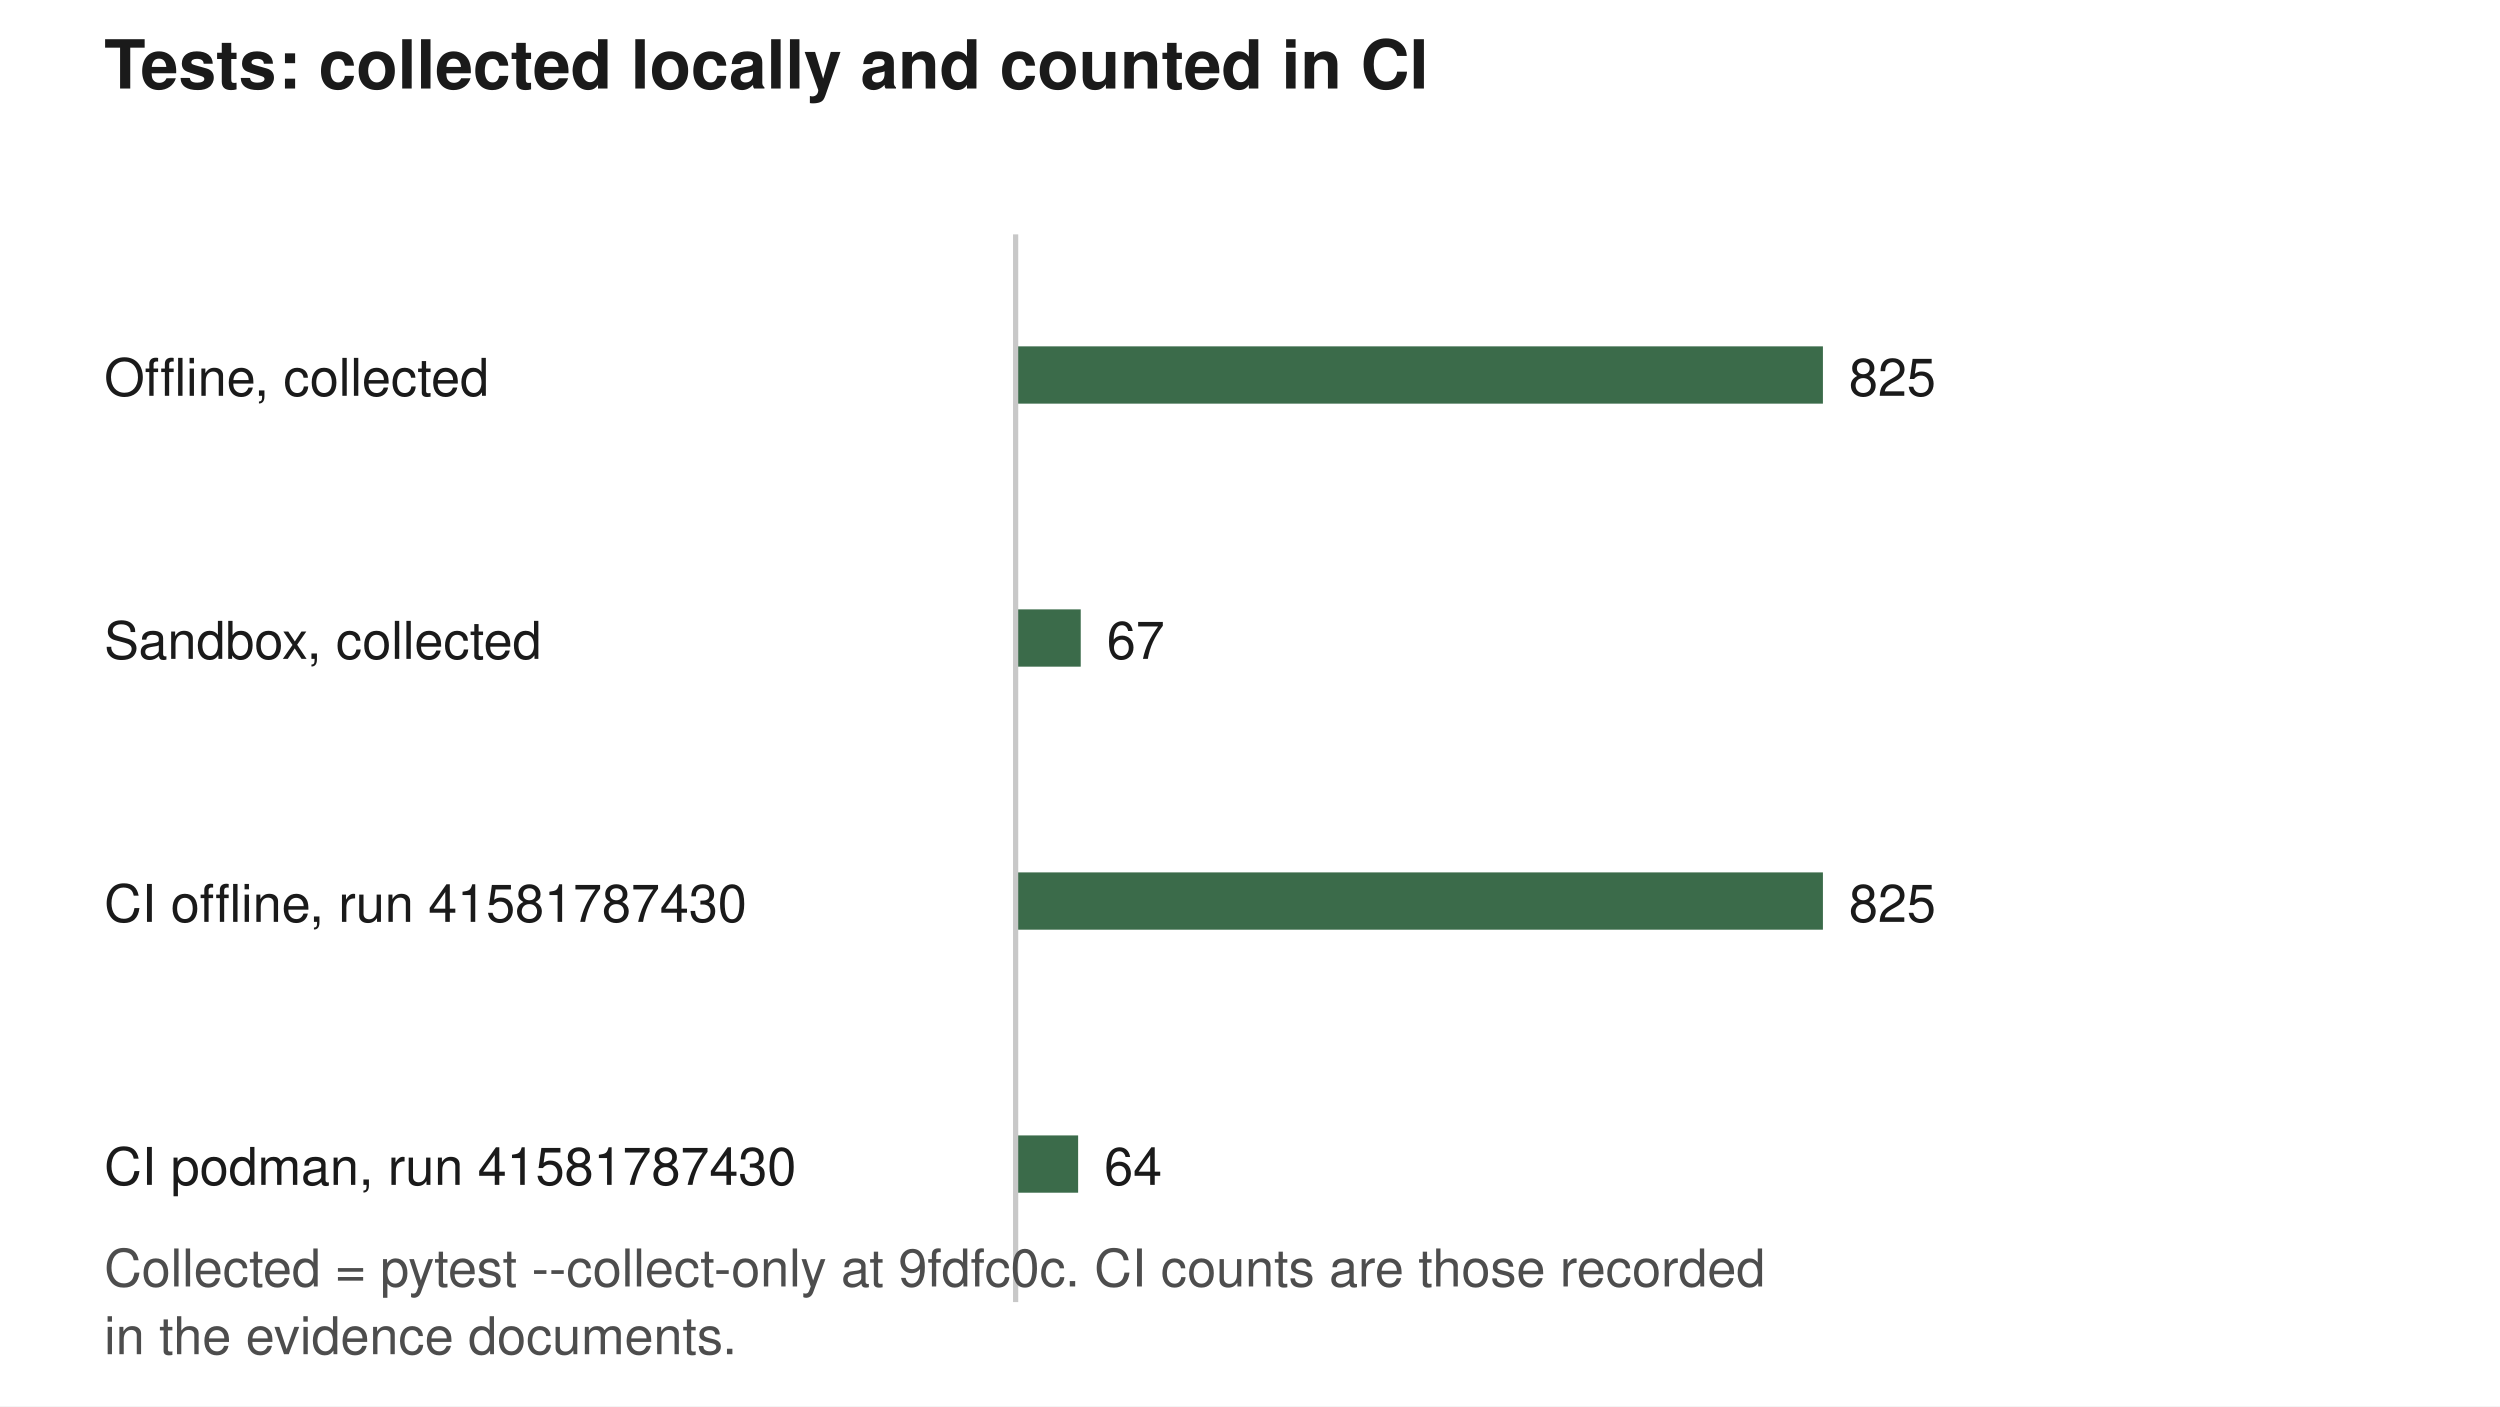
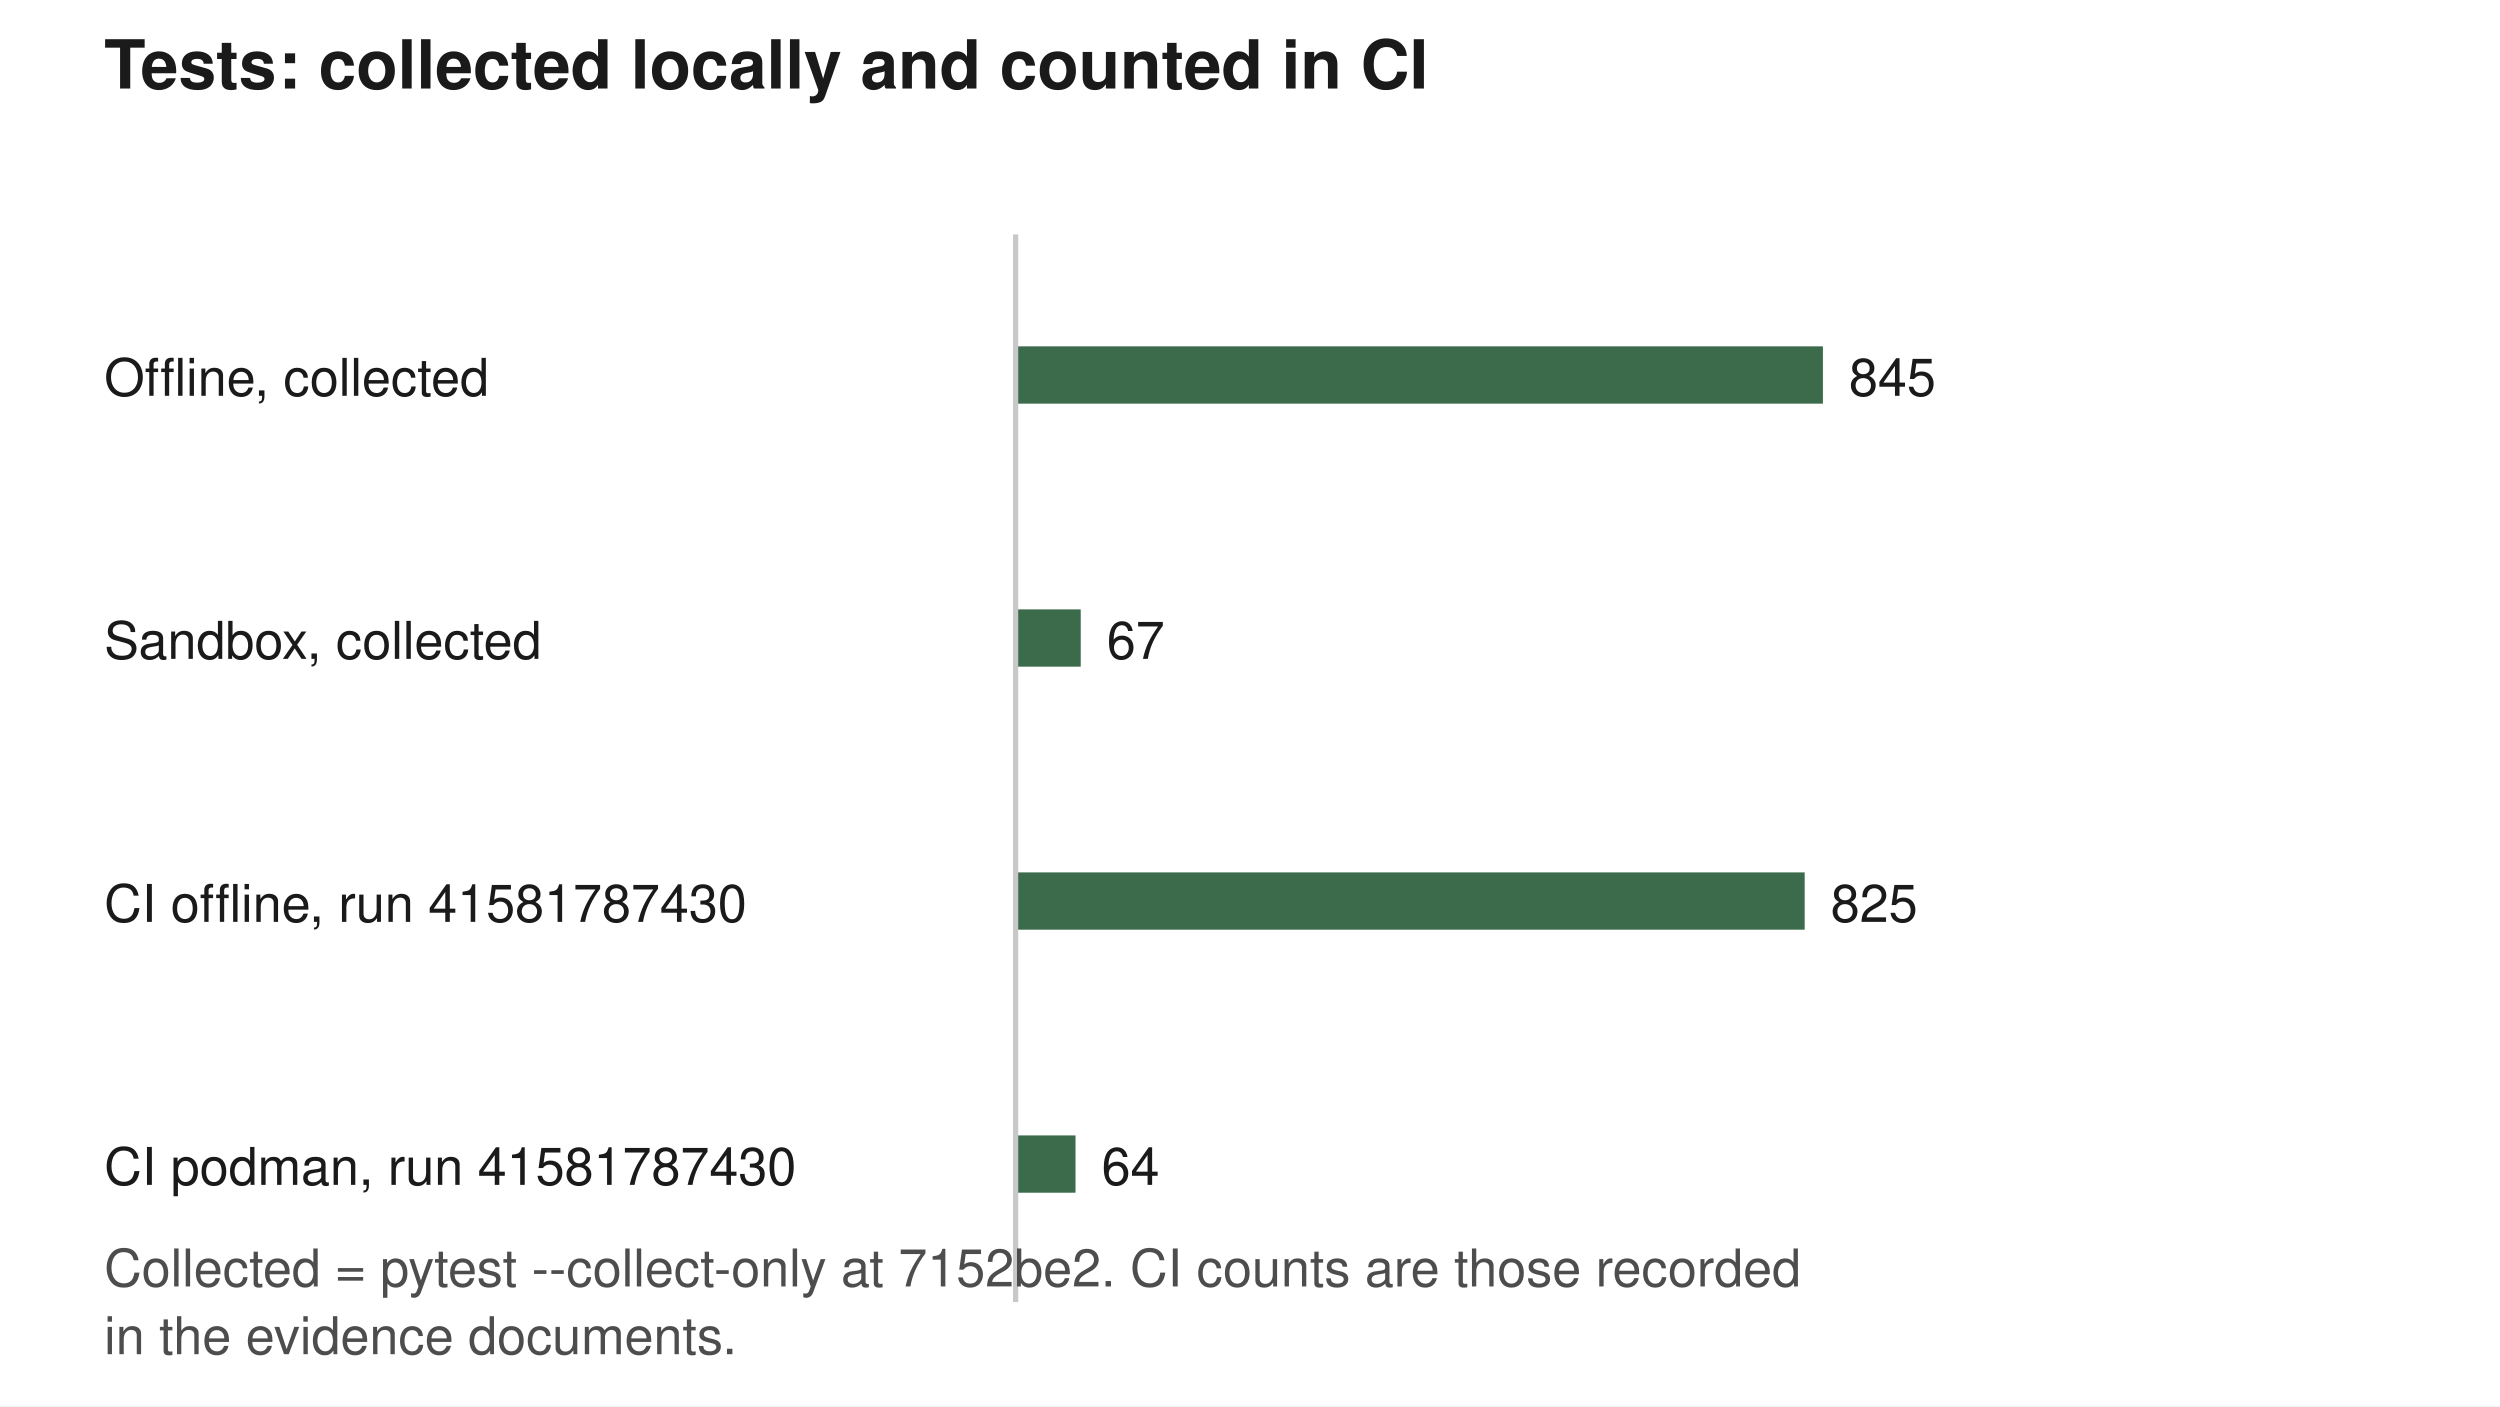
<svg xmlns="http://www.w3.org/2000/svg" viewBox="0 0 960 540" width="960" height="540" role="img" aria-labelledby="engineering-tests-title engineering-tests-desc">
  <style>text{font-family:system-ui,-apple-system,"Segoe UI",Helvetica,Arial,sans-serif}</style>
  <rect x="0" y="0" width="960" height="540" fill="#ffffff" />
  <text x="40" y="34" font-size="26" font-weight="bold" fill="#1a1a1a">Tests: collected locally and counted in CI</text>
  <text x="40" y="152" font-size="20" fill="#1a1a1a">Offline, collected</text>
  <rect x="390" y="133" width="310" height="22" fill="#3b6b4a" stroke="none" stroke-width="2" />
-   <text x="710" y="152" font-size="20" fill="#1a1a1a">825</text>
+   <text x="710" y="152" font-size="20" fill="#1a1a1a">845</text>
  <text x="40" y="253" font-size="20" fill="#1a1a1a">Sandbox, collected</text>
  <rect x="390" y="234" width="25" height="22" fill="#3b6b4a" stroke="none" stroke-width="2" />
  <text x="425" y="253" font-size="20" fill="#1a1a1a">67</text>
  <text x="40" y="354" font-size="20" fill="#1a1a1a">CI offline, run 41581787430</text>
-   <rect x="390" y="335" width="310" height="22" fill="#3b6b4a" stroke="none" stroke-width="2" />
-   <text x="710" y="354" font-size="20" fill="#1a1a1a">825</text>
+   <rect x="390" y="335" width="303" height="22" fill="#3b6b4a" stroke="none" stroke-width="2" />
+   <text x="703" y="354" font-size="20" fill="#1a1a1a">825</text>
  <text x="40" y="455" font-size="20" fill="#1a1a1a">CI podman, run 41581787430</text>
-   <rect x="390" y="436" width="24" height="22" fill="#3b6b4a" stroke="none" stroke-width="2" />
-   <text x="424" y="455" font-size="20" fill="#1a1a1a">64</text>
+   <rect x="390" y="436" width="23" height="22" fill="#3b6b4a" stroke="none" stroke-width="2" />
+   <text x="423" y="455" font-size="20" fill="#1a1a1a">64</text>
  <path d="M390 90V500" stroke="#c8c8c8" stroke-width="2" fill="none" />
-   <text x="40" y="494" font-size="20" fill="#4d4d4d">Collected = pytest --collect-only at 9fdfc0c. CI counts are those recorded</text>
+   <text x="40" y="494" font-size="20" fill="#4d4d4d">Collected = pytest --collect-only at 7152be2. CI counts are those recorded</text>
  <text x="40" y="520" font-size="20" fill="#4d4d4d">in the evidence documents.</text>
</svg>
